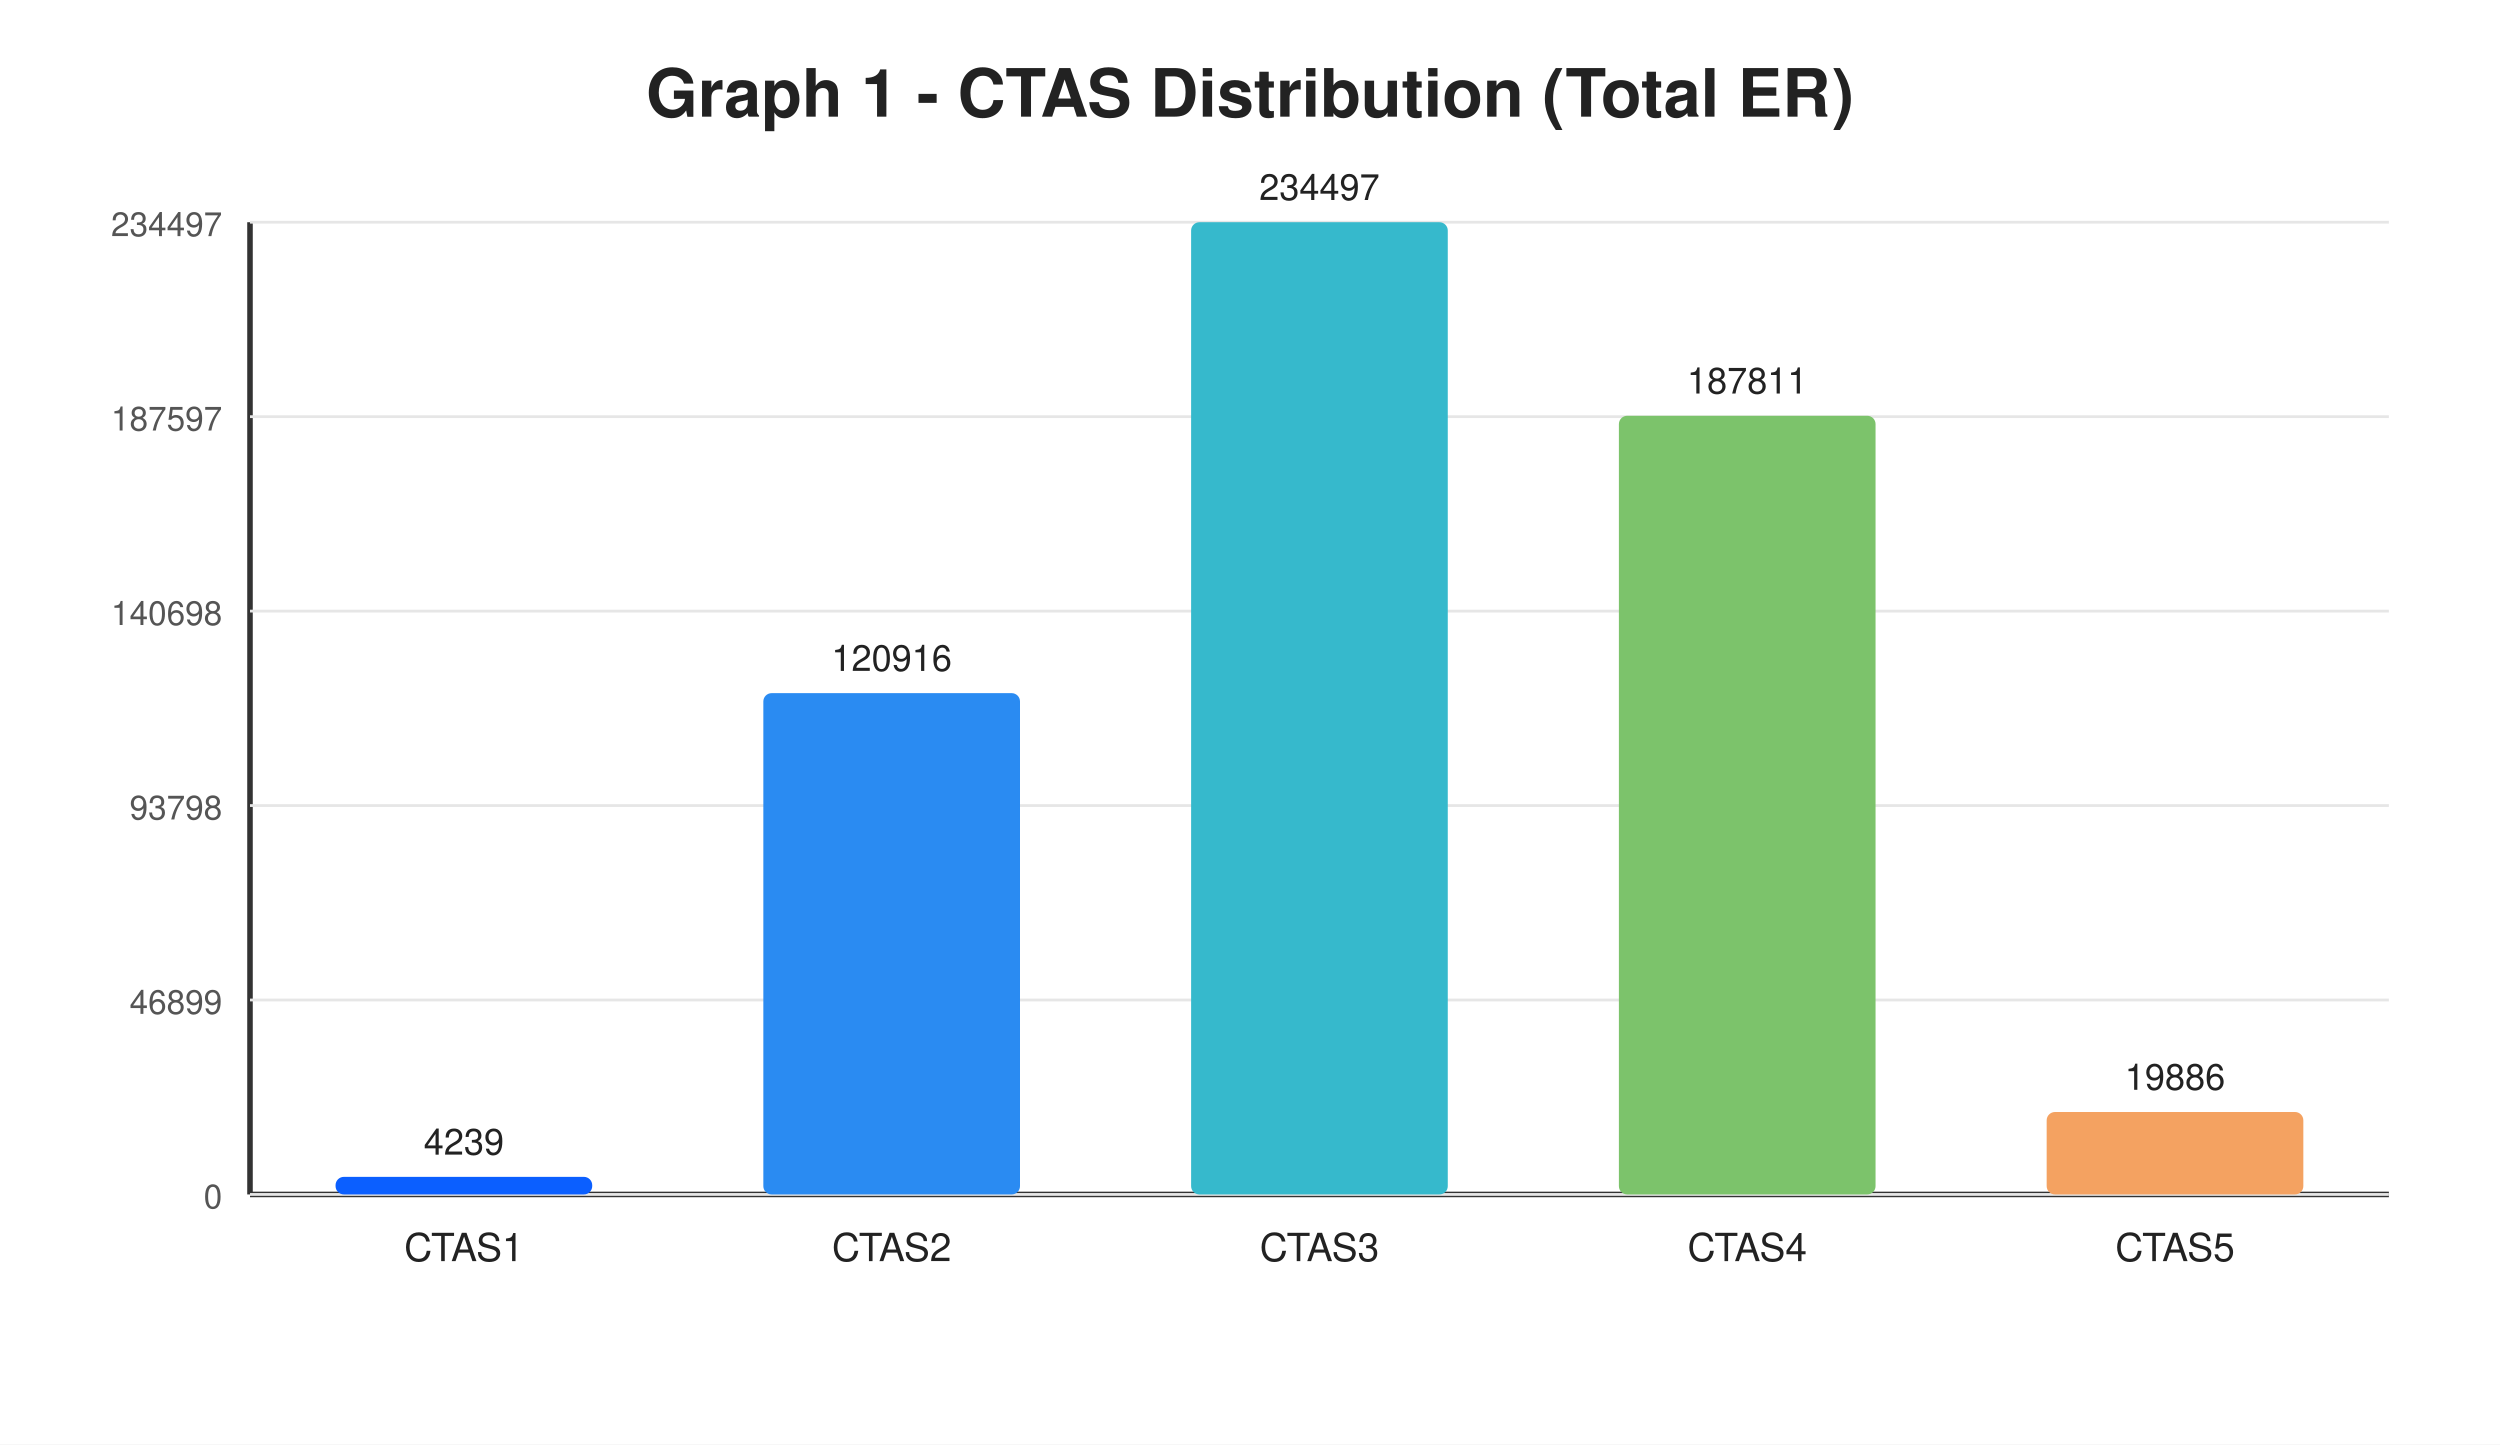
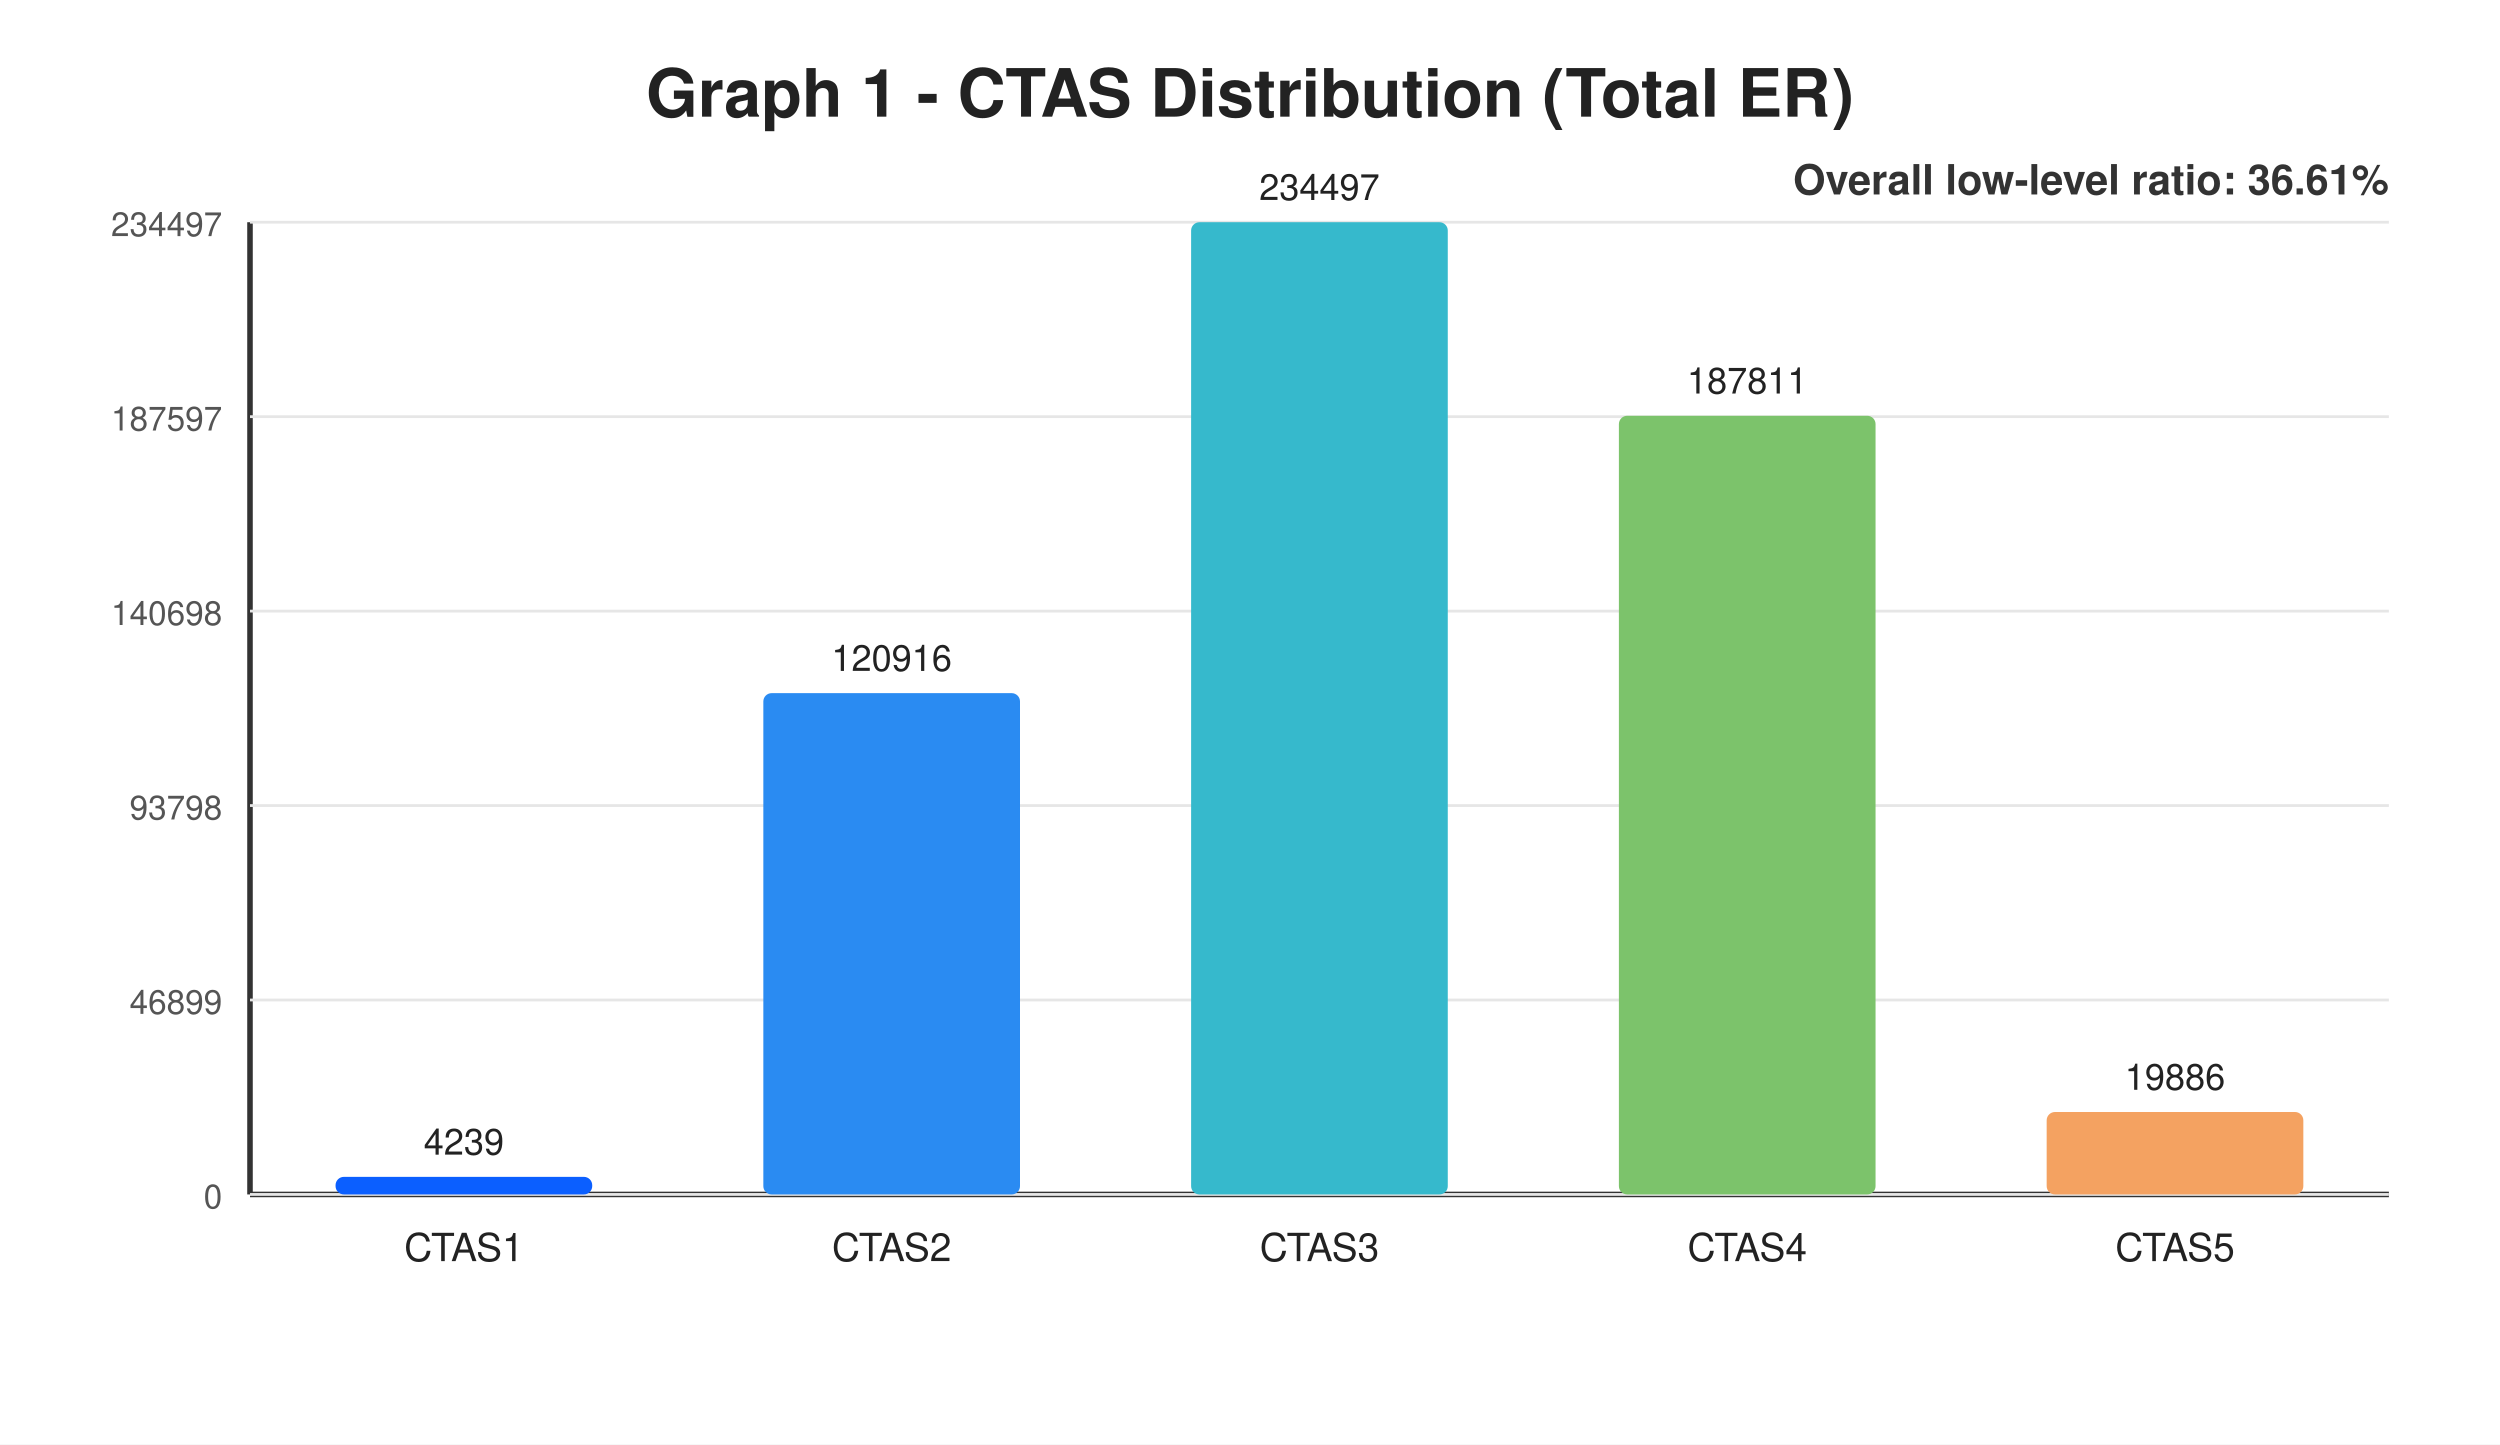
<svg xmlns="http://www.w3.org/2000/svg" width="900" height="520">
  <rect x="0" y="0" width="900" height="520" fill="white" />
  <text x="450" y="42" text-anchor="middle" font-family="Helvetica, Arial, sans-serif" font-size="24" font-weight="700" fill="#222">Graph 1 - CTAS Distribution (Total ER)</text>
+   <text x="860" y="70" text-anchor="end" font-family="Helvetica, Arial, sans-serif" font-size="15" font-weight="600" fill="#333">Overall low-level ratio: 36.61%</text>
  <line x1="90" y1="430" x2="860" y2="430" stroke="#333" stroke-width="2" />
  <line x1="90" y1="430" x2="90" y2="80" stroke="#333" stroke-width="2" />
  <line x1="90" y1="430.00" x2="860" y2="430.00" stroke="#e6e6e6" stroke-width="1" />
  <text x="80" y="435.00" text-anchor="end" font-family="Helvetica, Arial, sans-serif" font-size="12" fill="#555">0</text>
  <line x1="90" y1="360.00" x2="860" y2="360.00" stroke="#e6e6e6" stroke-width="1" />
  <text x="80" y="365.00" text-anchor="end" font-family="Helvetica, Arial, sans-serif" font-size="12" fill="#555">46899</text>
  <line x1="90" y1="290.00" x2="860" y2="290.00" stroke="#e6e6e6" stroke-width="1" />
  <text x="80" y="295.00" text-anchor="end" font-family="Helvetica, Arial, sans-serif" font-size="12" fill="#555">93798</text>
  <line x1="90" y1="220.00" x2="860" y2="220.00" stroke="#e6e6e6" stroke-width="1" />
  <text x="80" y="225.00" text-anchor="end" font-family="Helvetica, Arial, sans-serif" font-size="12" fill="#555">140698</text>
  <line x1="90" y1="150.00" x2="860" y2="150.00" stroke="#e6e6e6" stroke-width="1" />
  <text x="80" y="155.00" text-anchor="end" font-family="Helvetica, Arial, sans-serif" font-size="12" fill="#555">187597</text>
  <line x1="90" y1="80.00" x2="860" y2="80.00" stroke="#e6e6e6" stroke-width="1" />
  <text x="80" y="85.00" text-anchor="end" font-family="Helvetica, Arial, sans-serif" font-size="12" fill="#555">234497</text>
  <rect x="120.80" y="423.67" width="92.40" height="6.33" fill="#0b5fff" rx="3" ry="3" />
  <text x="167.00" y="415.67" text-anchor="middle" font-family="Helvetica, Arial, sans-serif" font-size="13" fill="#222">4239</text>
  <text x="167.00" y="454.00" text-anchor="middle" font-family="Helvetica, Arial, sans-serif" font-size="14" fill="#222">CTAS1</text>
  <rect x="274.80" y="249.53" width="92.40" height="180.47" fill="#2a8bf2" rx="3" ry="3" />
  <text x="321.00" y="241.53" text-anchor="middle" font-family="Helvetica, Arial, sans-serif" font-size="13" fill="#222">120916</text>
  <text x="321.00" y="454.00" text-anchor="middle" font-family="Helvetica, Arial, sans-serif" font-size="14" fill="#222">CTAS2</text>
  <rect x="428.80" y="80.00" width="92.40" height="350.00" fill="#36b9cc" rx="3" ry="3" />
  <text x="475.00" y="72.00" text-anchor="middle" font-family="Helvetica, Arial, sans-serif" font-size="13" fill="#222">234497</text>
  <text x="475.00" y="454.00" text-anchor="middle" font-family="Helvetica, Arial, sans-serif" font-size="14" fill="#222">CTAS3</text>
  <rect x="582.80" y="149.68" width="92.40" height="280.32" fill="#7cc36b" rx="3" ry="3" />
  <text x="629.00" y="141.68" text-anchor="middle" font-family="Helvetica, Arial, sans-serif" font-size="13" fill="#222">187811</text>
  <text x="629.00" y="454.00" text-anchor="middle" font-family="Helvetica, Arial, sans-serif" font-size="14" fill="#222">CTAS4</text>
  <rect x="736.80" y="400.32" width="92.40" height="29.68" fill="#f4a261" rx="3" ry="3" />
  <text x="783.00" y="392.32" text-anchor="middle" font-family="Helvetica, Arial, sans-serif" font-size="13" fill="#222">19886</text>
  <text x="783.00" y="454.00" text-anchor="middle" font-family="Helvetica, Arial, sans-serif" font-size="14" fill="#222">CTAS5</text>
</svg>
